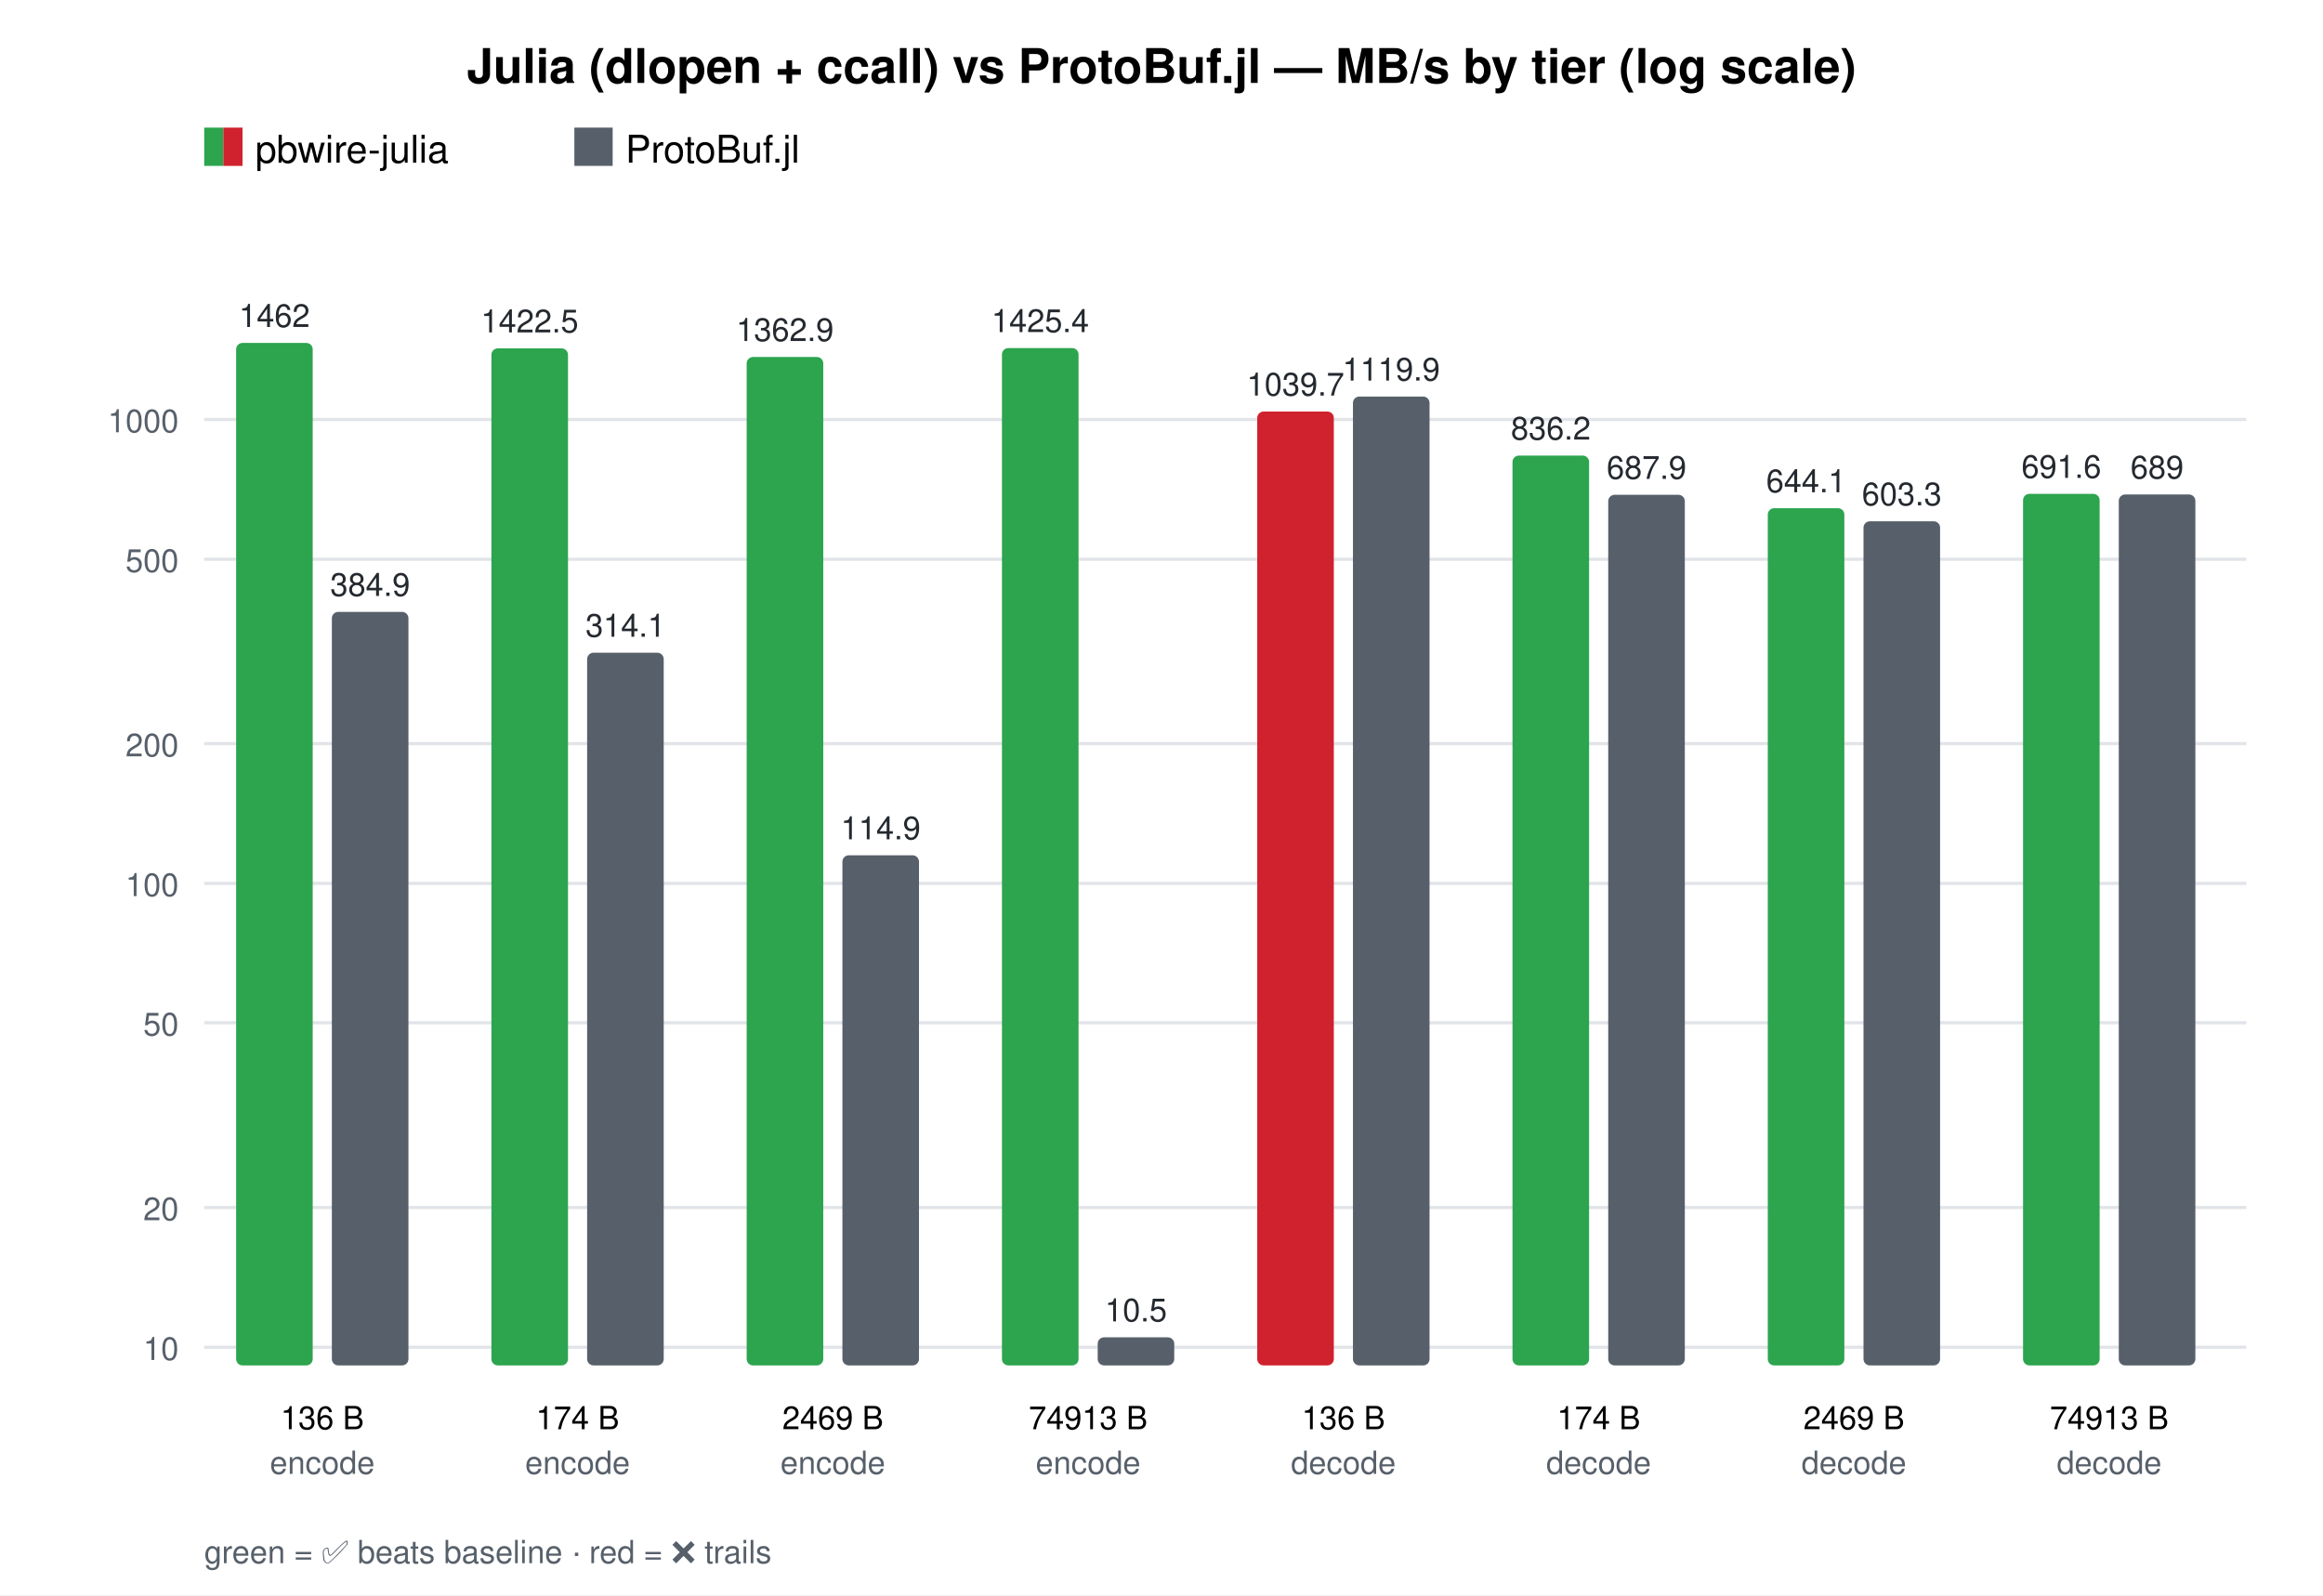
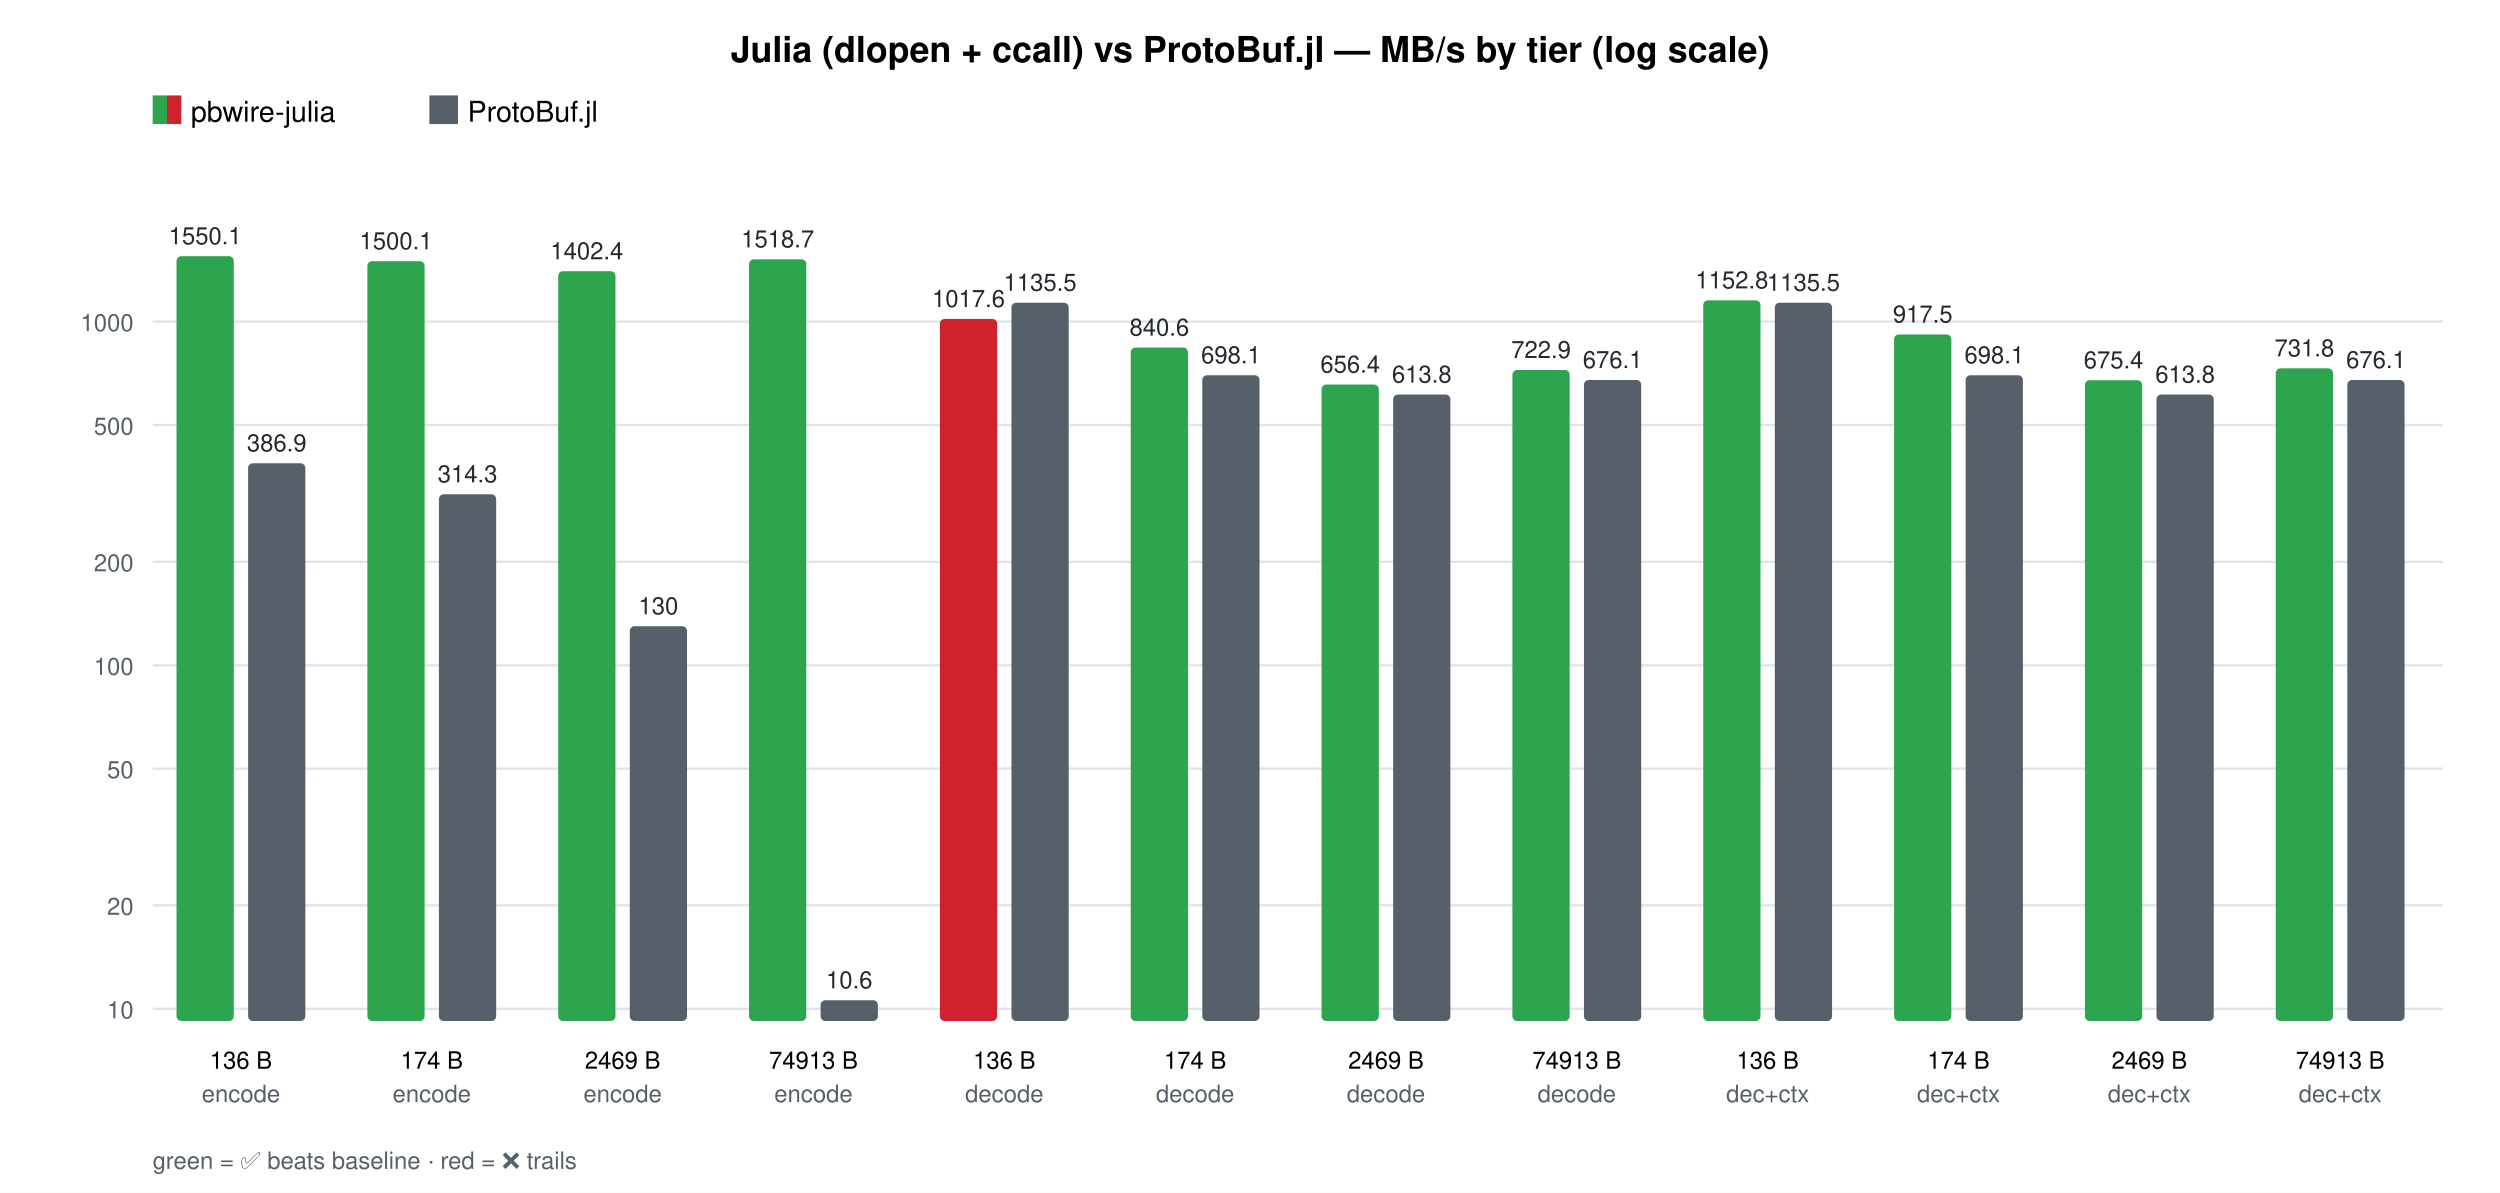
- <svg xmlns="http://www.w3.org/2000/svg" width="728" height="500" font-family="Helvetica, Arial, sans-serif">
-   <rect width="728" height="500" fill="#ffffff" />
-   <text x="364.0" y="26" text-anchor="middle" font-size="15" font-weight="bold">Julia (dlopen + ccall) vs ProtoBuf.jl — MB/s by tier (log scale)</text>
+ <svg xmlns="http://www.w3.org/2000/svg" width="1048" height="500" font-family="Helvetica, Arial, sans-serif">
+   <rect width="1048" height="500" fill="#ffffff" />
+   <text x="524.0" y="26" text-anchor="middle" font-size="15" font-weight="bold">Julia (dlopen + ccall) vs ProtoBuf.jl — MB/s by tier (log scale)</text>
  <rect x="64" y="40" width="6" height="12" fill="#2da44e" />
  <rect x="70" y="40" width="6" height="12" fill="#cf222e" />
  <text x="80" y="51" font-size="12">pbwire-julia</text>
  <rect x="180.0" y="40" width="12" height="12" fill="#57606a" />
  <text x="196.0" y="51" font-size="12">ProtoBuf.jl</text>
-   <line x1="64" y1="422.3" x2="704" y2="422.3" stroke="#e1e4e8" />
-   <text x="56" y="426.3" text-anchor="end" font-size="10" fill="#57606a">10</text>
-   <line x1="64" y1="378.5" x2="704" y2="378.5" stroke="#e1e4e8" />
-   <text x="56" y="382.5" text-anchor="end" font-size="10" fill="#57606a">20</text>
-   <line x1="64" y1="320.6" x2="704" y2="320.6" stroke="#e1e4e8" />
-   <text x="56" y="324.6" text-anchor="end" font-size="10" fill="#57606a">50</text>
-   <line x1="64" y1="276.9" x2="704" y2="276.9" stroke="#e1e4e8" />
-   <text x="56" y="280.9" text-anchor="end" font-size="10" fill="#57606a">100</text>
-   <line x1="64" y1="233.1" x2="704" y2="233.1" stroke="#e1e4e8" />
-   <text x="56" y="237.1" text-anchor="end" font-size="10" fill="#57606a">200</text>
-   <line x1="64" y1="175.3" x2="704" y2="175.3" stroke="#e1e4e8" />
-   <text x="56" y="179.3" text-anchor="end" font-size="10" fill="#57606a">500</text>
-   <line x1="64" y1="131.5" x2="704" y2="131.5" stroke="#e1e4e8" />
-   <text x="56" y="135.5" text-anchor="end" font-size="10" fill="#57606a">1000</text>
+   <line x1="64" y1="422.9" x2="1024" y2="422.9" stroke="#e1e4e8" />
+   <text x="56" y="426.9" text-anchor="end" font-size="10" fill="#57606a">10</text>
+   <line x1="64" y1="379.5" x2="1024" y2="379.5" stroke="#e1e4e8" />
+   <text x="56" y="383.5" text-anchor="end" font-size="10" fill="#57606a">20</text>
+   <line x1="64" y1="322.2" x2="1024" y2="322.2" stroke="#e1e4e8" />
+   <text x="56" y="326.2" text-anchor="end" font-size="10" fill="#57606a">50</text>
+   <line x1="64" y1="278.9" x2="1024" y2="278.9" stroke="#e1e4e8" />
+   <text x="56" y="282.9" text-anchor="end" font-size="10" fill="#57606a">100</text>
+   <line x1="64" y1="235.5" x2="1024" y2="235.5" stroke="#e1e4e8" />
+   <text x="56" y="239.5" text-anchor="end" font-size="10" fill="#57606a">200</text>
+   <line x1="64" y1="178.2" x2="1024" y2="178.2" stroke="#e1e4e8" />
+   <text x="56" y="182.2" text-anchor="end" font-size="10" fill="#57606a">500</text>
+   <line x1="64" y1="134.8" x2="1024" y2="134.8" stroke="#e1e4e8" />
+   <text x="56" y="138.8" text-anchor="end" font-size="10" fill="#57606a">1000</text>
  <text x="101.0" y="448" text-anchor="middle" font-size="10">136 B</text>
  <text x="101.0" y="462" text-anchor="middle" font-size="10" fill="#57606a">encode</text>
-   <rect x="74.0" y="107.5" width="24" height="320.5" rx="2" fill="#2da44e" />
-   <text x="86.0" y="102.5" text-anchor="middle" font-size="10" fill="#24292f">1462</text>
-   <rect x="104.0" y="191.8" width="24" height="236.2" rx="2" fill="#57606a" />
-   <text x="116.0" y="186.8" text-anchor="middle" font-size="10" fill="#24292f">384.9</text>
+   <rect x="74.0" y="107.4" width="24" height="320.6" rx="2" fill="#2da44e" />
+   <text x="86.0" y="102.4" text-anchor="middle" font-size="10" fill="#24292f">1550.1</text>
+   <rect x="104.0" y="194.2" width="24" height="233.8" rx="2" fill="#57606a" />
+   <text x="116.0" y="189.2" text-anchor="middle" font-size="10" fill="#24292f">386.9</text>
  <text x="181.0" y="448" text-anchor="middle" font-size="10">174 B</text>
  <text x="181.0" y="462" text-anchor="middle" font-size="10" fill="#57606a">encode</text>
-   <rect x="154.0" y="109.2" width="24" height="318.8" rx="2" fill="#2da44e" />
-   <text x="166.0" y="104.2" text-anchor="middle" font-size="10" fill="#24292f">1422.5</text>
-   <rect x="184.0" y="204.6" width="24" height="223.4" rx="2" fill="#57606a" />
-   <text x="196.0" y="199.6" text-anchor="middle" font-size="10" fill="#24292f">314.1</text>
+   <rect x="154.0" y="109.5" width="24" height="318.5" rx="2" fill="#2da44e" />
+   <text x="166.0" y="104.5" text-anchor="middle" font-size="10" fill="#24292f">1500.1</text>
+   <rect x="184.0" y="207.2" width="24" height="220.8" rx="2" fill="#57606a" />
+   <text x="196.0" y="202.2" text-anchor="middle" font-size="10" fill="#24292f">314.3</text>
  <text x="261.0" y="448" text-anchor="middle" font-size="10">2469 B</text>
  <text x="261.0" y="462" text-anchor="middle" font-size="10" fill="#57606a">encode</text>
-   <rect x="234.0" y="111.9" width="24" height="316.1" rx="2" fill="#2da44e" />
-   <text x="246.0" y="106.9" text-anchor="middle" font-size="10" fill="#24292f">1362.9</text>
-   <rect x="264.0" y="268.1" width="24" height="159.9" rx="2" fill="#57606a" />
-   <text x="276.0" y="263.1" text-anchor="middle" font-size="10" fill="#24292f">114.9</text>
+   <rect x="234.0" y="113.7" width="24" height="314.3" rx="2" fill="#2da44e" />
+   <text x="246.0" y="108.7" text-anchor="middle" font-size="10" fill="#24292f">1402.4</text>
+   <rect x="264.0" y="262.5" width="24" height="165.5" rx="2" fill="#57606a" />
+   <text x="276.0" y="257.5" text-anchor="middle" font-size="10" fill="#24292f">130</text>
  <text x="341.0" y="448" text-anchor="middle" font-size="10">74913 B</text>
  <text x="341.0" y="462" text-anchor="middle" font-size="10" fill="#57606a">encode</text>
-   <rect x="314.0" y="109.1" width="24" height="318.9" rx="2" fill="#2da44e" />
-   <text x="326.0" y="104.1" text-anchor="middle" font-size="10" fill="#24292f">1425.4</text>
-   <rect x="344.0" y="419.2" width="24" height="8.8" rx="2" fill="#57606a" />
-   <text x="356.0" y="414.2" text-anchor="middle" font-size="10" fill="#24292f">10.5</text>
+   <rect x="314.0" y="108.7" width="24" height="319.3" rx="2" fill="#2da44e" />
+   <text x="326.0" y="103.7" text-anchor="middle" font-size="10" fill="#24292f">1518.7</text>
+   <rect x="344.0" y="419.3" width="24" height="8.7" rx="2" fill="#57606a" />
+   <text x="356.0" y="414.3" text-anchor="middle" font-size="10" fill="#24292f">10.6</text>
  <text x="421.0" y="448" text-anchor="middle" font-size="10">136 B</text>
  <text x="421.0" y="462" text-anchor="middle" font-size="10" fill="#57606a">decode</text>
-   <rect x="394.0" y="129.0" width="24" height="299.0" rx="2" fill="#cf222e" />
-   <text x="406.0" y="124.0" text-anchor="middle" font-size="10" fill="#24292f">1039.7</text>
-   <rect x="424.0" y="124.3" width="24" height="303.7" rx="2" fill="#57606a" />
-   <text x="436.0" y="119.3" text-anchor="middle" font-size="10" fill="#24292f">1119.9</text>
+   <rect x="394.0" y="133.7" width="24" height="294.3" rx="2" fill="#cf222e" />
+   <text x="406.0" y="128.7" text-anchor="middle" font-size="10" fill="#24292f">1017.6</text>
+   <rect x="424.0" y="126.9" width="24" height="301.1" rx="2" fill="#57606a" />
+   <text x="436.0" y="121.9" text-anchor="middle" font-size="10" fill="#24292f">1135.5</text>
  <text x="501.0" y="448" text-anchor="middle" font-size="10">174 B</text>
  <text x="501.0" y="462" text-anchor="middle" font-size="10" fill="#57606a">decode</text>
-   <rect x="474.0" y="142.8" width="24" height="285.2" rx="2" fill="#2da44e" />
-   <text x="486.0" y="137.8" text-anchor="middle" font-size="10" fill="#24292f">836.2</text>
-   <rect x="504.0" y="155.1" width="24" height="272.9" rx="2" fill="#57606a" />
-   <text x="516.0" y="150.1" text-anchor="middle" font-size="10" fill="#24292f">687.9</text>
+   <rect x="474.0" y="145.7" width="24" height="282.3" rx="2" fill="#2da44e" />
+   <text x="486.0" y="140.7" text-anchor="middle" font-size="10" fill="#24292f">840.6</text>
+   <rect x="504.0" y="157.3" width="24" height="270.7" rx="2" fill="#57606a" />
+   <text x="516.0" y="152.3" text-anchor="middle" font-size="10" fill="#24292f">698.1</text>
  <text x="581.0" y="448" text-anchor="middle" font-size="10">2469 B</text>
  <text x="581.0" y="462" text-anchor="middle" font-size="10" fill="#57606a">decode</text>
-   <rect x="554.0" y="159.3" width="24" height="268.7" rx="2" fill="#2da44e" />
-   <text x="566.0" y="154.3" text-anchor="middle" font-size="10" fill="#24292f">644.1</text>
-   <rect x="584.0" y="163.4" width="24" height="264.6" rx="2" fill="#57606a" />
-   <text x="596.0" y="158.4" text-anchor="middle" font-size="10" fill="#24292f">603.3</text>
+   <rect x="554.0" y="161.2" width="24" height="266.8" rx="2" fill="#2da44e" />
+   <text x="566.0" y="156.2" text-anchor="middle" font-size="10" fill="#24292f">656.4</text>
+   <rect x="584.0" y="165.4" width="24" height="262.6" rx="2" fill="#57606a" />
+   <text x="596.0" y="160.4" text-anchor="middle" font-size="10" fill="#24292f">613.8</text>
  <text x="661.0" y="448" text-anchor="middle" font-size="10">74913 B</text>
  <text x="661.0" y="462" text-anchor="middle" font-size="10" fill="#57606a">decode</text>
-   <rect x="634.0" y="154.8" width="24" height="273.2" rx="2" fill="#2da44e" />
-   <text x="646.0" y="149.8" text-anchor="middle" font-size="10" fill="#24292f">691.6</text>
-   <rect x="664.0" y="155.0" width="24" height="273.0" rx="2" fill="#57606a" />
-   <text x="676.0" y="150.0" text-anchor="middle" font-size="10" fill="#24292f">689</text>
+   <rect x="634.0" y="155.1" width="24" height="272.9" rx="2" fill="#2da44e" />
+   <text x="646.0" y="150.1" text-anchor="middle" font-size="10" fill="#24292f">722.9</text>
+   <rect x="664.0" y="159.3" width="24" height="268.7" rx="2" fill="#57606a" />
+   <text x="676.0" y="154.3" text-anchor="middle" font-size="10" fill="#24292f">676.1</text>
+   <text x="741.0" y="448" text-anchor="middle" font-size="10">136 B</text>
+   <text x="741.0" y="462" text-anchor="middle" font-size="10" fill="#57606a">dec+ctx</text>
+   <rect x="714.0" y="125.9" width="24" height="302.1" rx="2" fill="#2da44e" />
+   <text x="726.0" y="120.9" text-anchor="middle" font-size="10" fill="#24292f">1152.8</text>
+   <rect x="744.0" y="126.9" width="24" height="301.1" rx="2" fill="#57606a" />
+   <text x="756.0" y="121.9" text-anchor="middle" font-size="10" fill="#24292f">1135.5</text>
+   <text x="821.0" y="448" text-anchor="middle" font-size="10">174 B</text>
+   <text x="821.0" y="462" text-anchor="middle" font-size="10" fill="#57606a">dec+ctx</text>
+   <rect x="794.0" y="140.2" width="24" height="287.8" rx="2" fill="#2da44e" />
+   <text x="806.0" y="135.2" text-anchor="middle" font-size="10" fill="#24292f">917.5</text>
+   <rect x="824.0" y="157.3" width="24" height="270.7" rx="2" fill="#57606a" />
+   <text x="836.0" y="152.3" text-anchor="middle" font-size="10" fill="#24292f">698.1</text>
+   <text x="901.0" y="448" text-anchor="middle" font-size="10">2469 B</text>
+   <text x="901.0" y="462" text-anchor="middle" font-size="10" fill="#57606a">dec+ctx</text>
+   <rect x="874.0" y="159.4" width="24" height="268.6" rx="2" fill="#2da44e" />
+   <text x="886.0" y="154.4" text-anchor="middle" font-size="10" fill="#24292f">675.4</text>
+   <rect x="904.0" y="165.4" width="24" height="262.6" rx="2" fill="#57606a" />
+   <text x="916.0" y="160.4" text-anchor="middle" font-size="10" fill="#24292f">613.8</text>
+   <text x="981.0" y="448" text-anchor="middle" font-size="10">74913 B</text>
+   <text x="981.0" y="462" text-anchor="middle" font-size="10" fill="#57606a">dec+ctx</text>
+   <rect x="954.0" y="154.4" width="24" height="273.6" rx="2" fill="#2da44e" />
+   <text x="966.0" y="149.4" text-anchor="middle" font-size="10" fill="#24292f">731.8</text>
+   <rect x="984.0" y="159.3" width="24" height="268.7" rx="2" fill="#57606a" />
+   <text x="996.0" y="154.3" text-anchor="middle" font-size="10" fill="#24292f">676.1</text>
  <text x="64" y="490" font-size="10" fill="#57606a">green = ✅ beats baseline · red = ❌ trails</text>
</svg>
